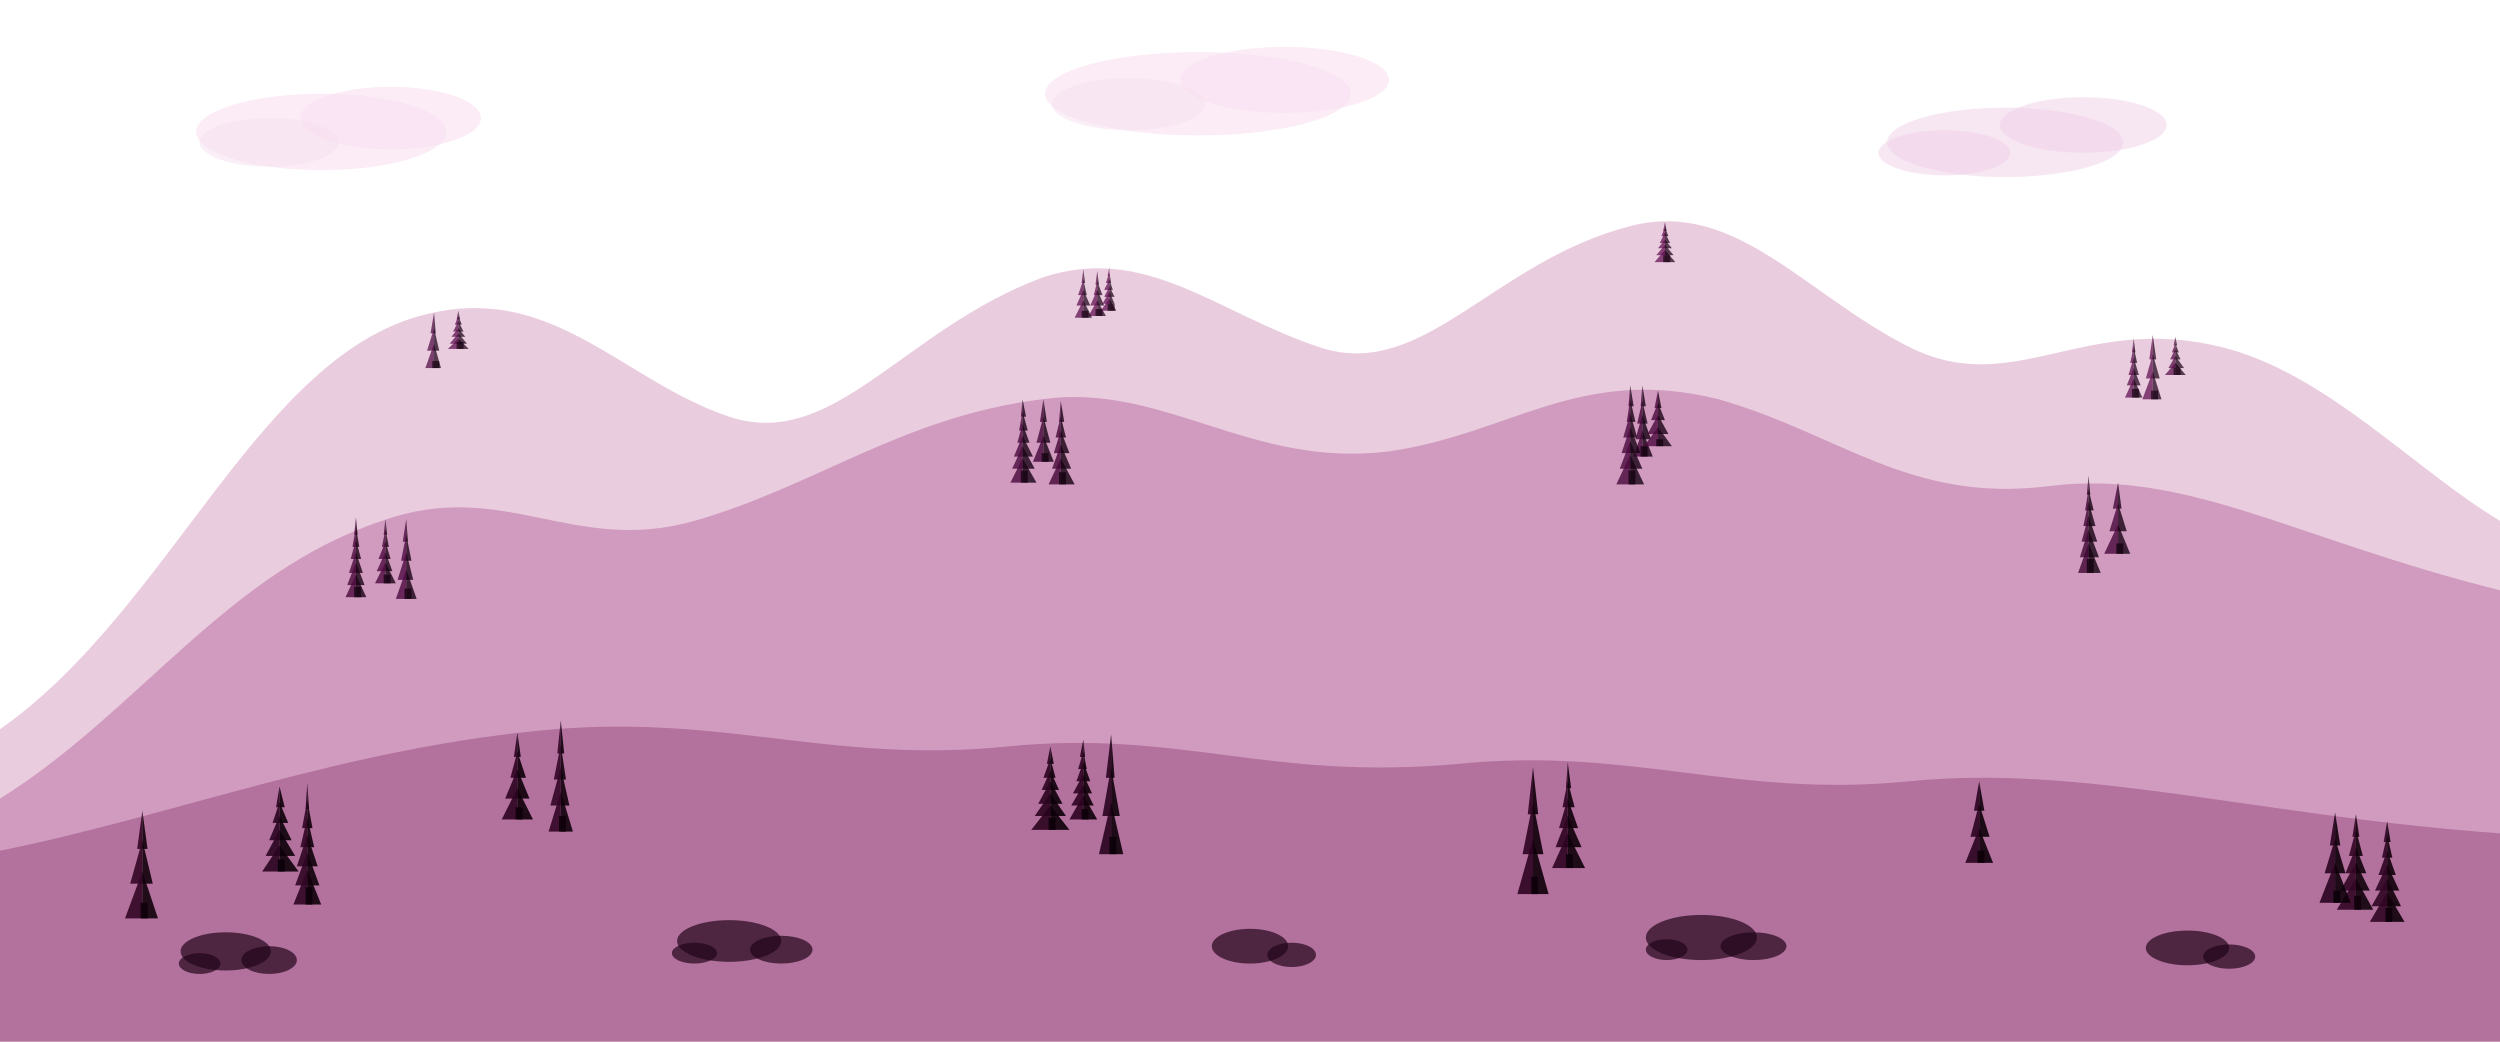
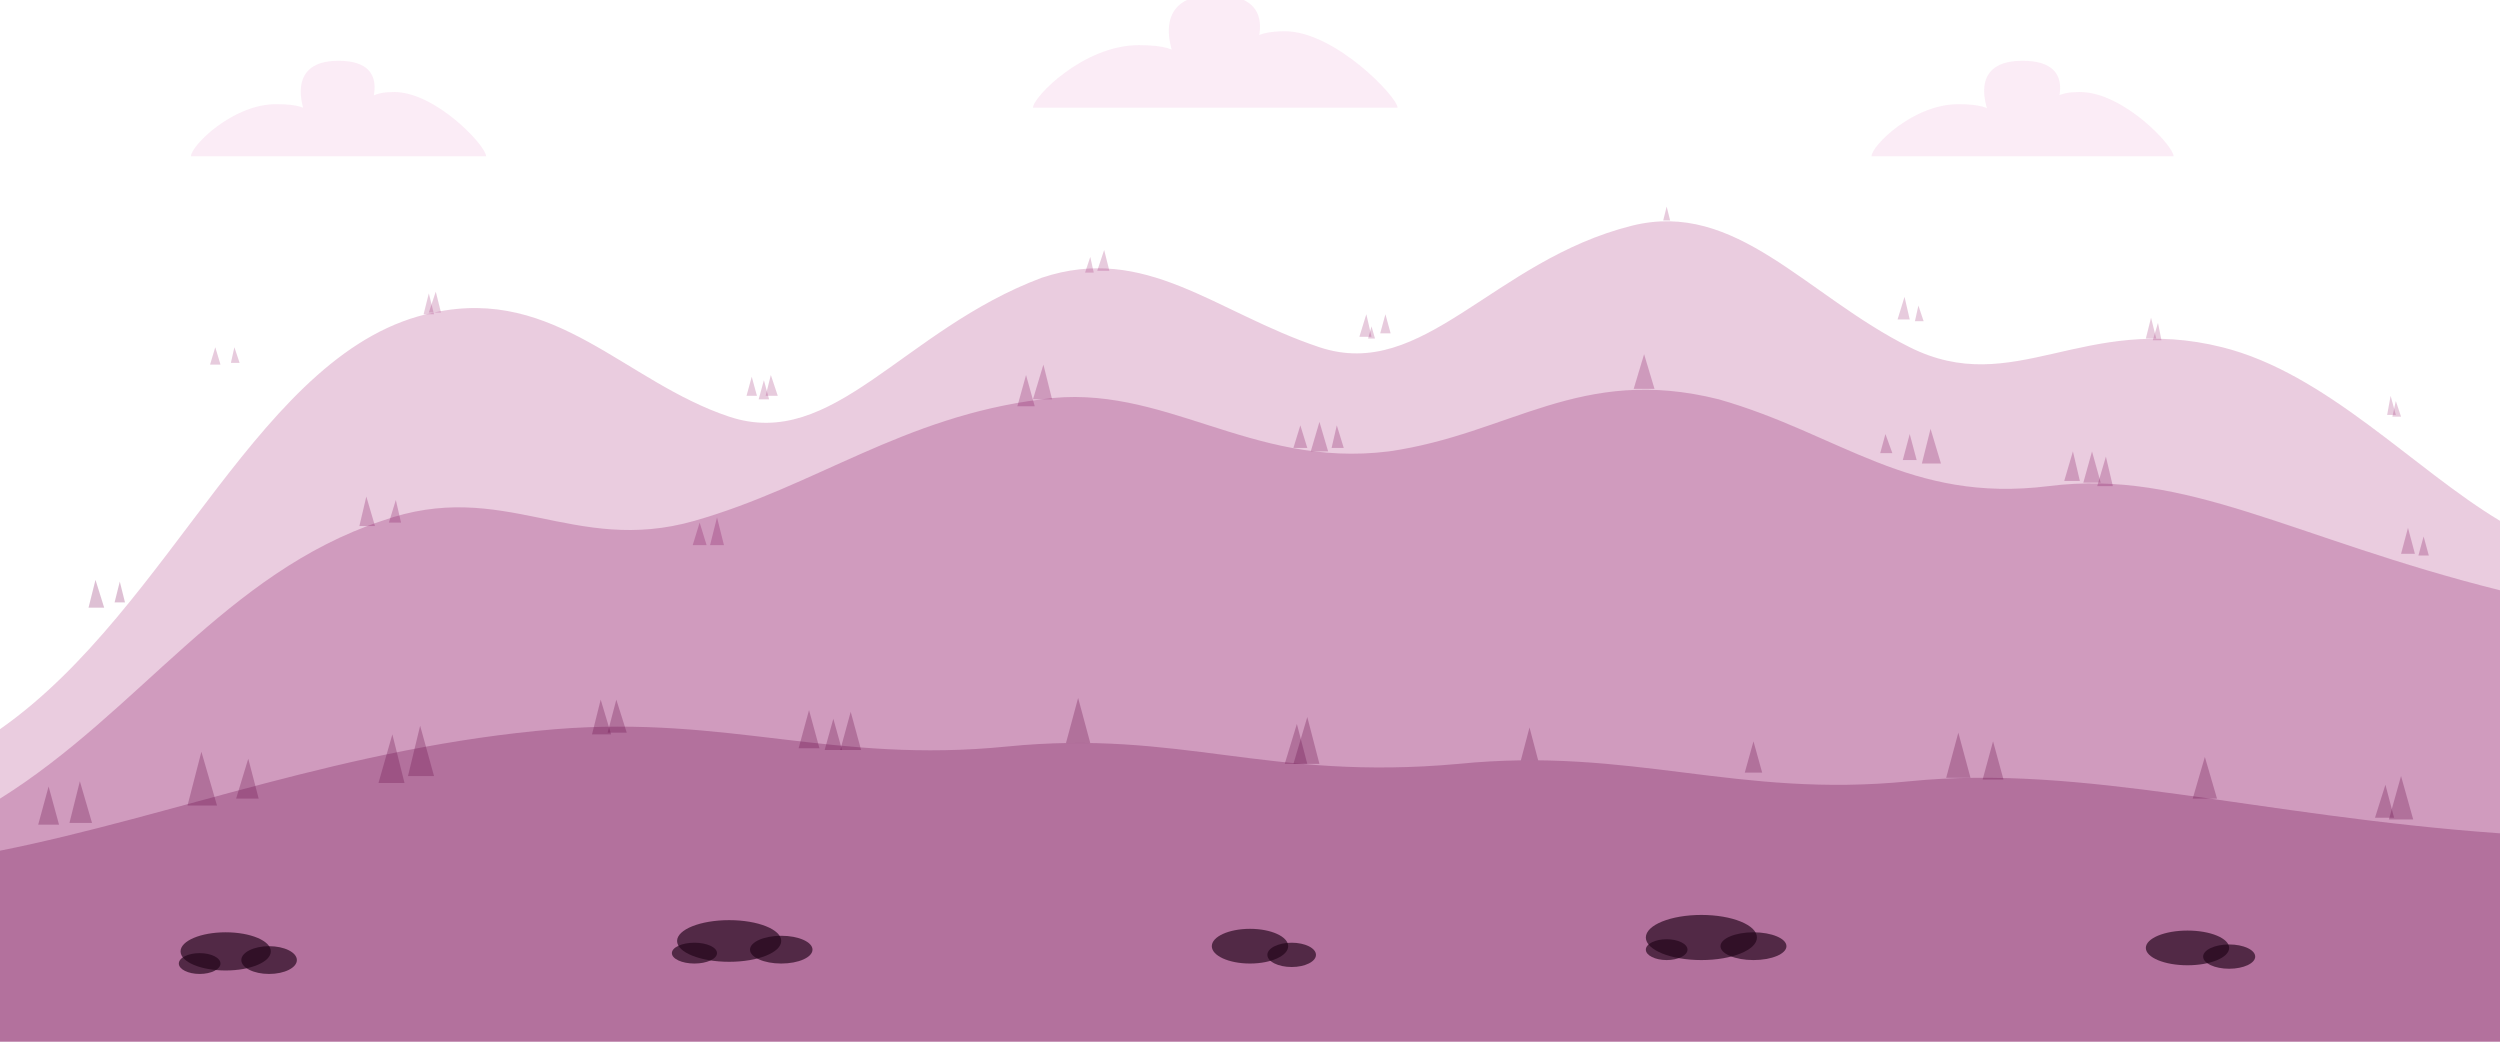
<svg xmlns="http://www.w3.org/2000/svg" viewBox="0 0 1440 600" preserveAspectRatio="xMidYMax slice">
-   <ellipse cx="185" cy="76" rx="72" ry="22" fill="#f8e0f0" fill-opacity="0.62" />
-   <ellipse cx="225" cy="68" rx="52" ry="18" fill="#f8e0f0" fill-opacity="0.62" />
-   <ellipse cx="155" cy="82" rx="40" ry="14" fill="#f8e0f0" fill-opacity="0.50" />
-   <ellipse cx="690" cy="54" rx="88" ry="24" fill="#f8e0f0" fill-opacity="0.62" />
-   <ellipse cx="740" cy="46" rx="60" ry="19" fill="#f8e0f0" fill-opacity="0.62" />
-   <ellipse cx="650" cy="60" rx="44" ry="15" fill="#f8e0f0" fill-opacity="0.50" />
-   <ellipse cx="1155" cy="82" rx="68" ry="20" fill="#f0d0e8" fill-opacity="0.50" />
-   <ellipse cx="1200" cy="72" rx="48" ry="16" fill="#f0d0e8" fill-opacity="0.50" />
-   <ellipse cx="1120" cy="88" rx="38" ry="13" fill="#f0d0e8" fill-opacity="0.50" />
+   <path d="M110,90 C110,84 134,60 159,60 C185,60 177,69 177,69 C177,69 161,35 195,35 C229,35 211,67 211,67 C211,67 204,53 227,53 C251,53 280,84 280,90 Z" fill="#f8e0f0" fill-opacity="0.60" />
+   <path d="M595,62 C595,56 624,26 656,26 C687,26 678,37 678,37 C678,37 658,-3 700,-3 C742,-3 720,35 720,35 C720,35 710,18 740,18 C769,18 805,56 805,62 Z" fill="#f8e0f0" fill-opacity="0.60" />
+   <path d="M1078,90 C1078,84 1102,60 1128,60 C1154,60 1147,69 1147,69 C1147,69 1130,35 1165,35 C1200,35 1182,67 1182,67 C1182,67 1174,53 1198,53 C1223,53 1252,84 1252,90 Z" fill="#f8e0f0" fill-opacity="0.60" />
  <path fill="#a01870" fill-opacity="0.22" d="M0,420 C100,350 150,200 250,180 C320,165 360,220 420,240 C480,260 520,190 600,160 C660,140 700,180 760,200 C820,220 860,150 940,130 C1000,115 1040,170 1100,200 C1160,230 1200,180 1280,200 C1340,215 1390,270 1440,300 L1440,600 L0,600 Z" />
-   <g fill="#35072c" fill-opacity="0.72">
-     <polygon points="250,180 250,192 248,192" fill="#4f0a42" fill-opacity="0.72" />
-     <polygon points="250,180 250,192 251,192" fill="#1a0316" fill-opacity="0.72" />
-     <polygon points="250,189 250,202 246,202" fill="#4f0a42" fill-opacity="0.72" />
-     <polygon points="250,189 250,202 253,202" fill="#1a0316" fill-opacity="0.72" />
-     <polygon points="250,198 250,212 245,212" fill="#4f0a42" fill-opacity="0.72" />
-     <polygon points="250,198 250,212 254,212" fill="#1a0316" fill-opacity="0.72" />
-     <rect x="249" y="208" width="4" height="4" fill="#170313" fill-opacity="0.72" />
-   </g>
-   <g fill="#3d0833" fill-opacity="0.72">
-     <polygon points="264,179 264,184 263,184" fill="#5b0c4c" fill-opacity="0.72" />
-     <polygon points="264,179 264,184 265,184" fill="#1e0419" fill-opacity="0.72" />
-     <polygon points="264,182 264,187 262,187" fill="#5b0c4c" fill-opacity="0.72" />
-     <polygon points="264,182 264,187 266,187" fill="#1e0419" fill-opacity="0.72" />
-     <polygon points="264,185 264,191 261,191" fill="#5b0c4c" fill-opacity="0.72" />
-     <polygon points="264,185 264,191 267,191" fill="#1e0419" fill-opacity="0.72" />
-     <polygon points="264,189 264,194 260,194" fill="#5b0c4c" fill-opacity="0.72" />
-     <polygon points="264,189 264,194 268,194" fill="#1e0419" fill-opacity="0.72" />
-     <polygon points="264,192 264,198 259,198" fill="#5b0c4c" fill-opacity="0.72" />
-     <polygon points="264,192 264,198 269,198" fill="#1e0419" fill-opacity="0.72" />
-     <polygon points="264,195 264,201 258,201" fill="#5b0c4c" fill-opacity="0.72" />
-     <polygon points="264,195 264,201 270,201" fill="#1e0419" fill-opacity="0.72" />
-     <rect x="263" y="197" width="4" height="4" fill="#1b0316" fill-opacity="0.72" />
-   </g>
-   <g fill="#400835" fill-opacity="0.72">
-     <polygon points="632,156 632,164 631,164" fill="#600c4f" fill-opacity="0.72" />
-     <polygon points="632,156 632,164 633,164" fill="#20041a" fill-opacity="0.72" />
-     <polygon points="632,162 632,170 630,170" fill="#600c4f" fill-opacity="0.72" />
-     <polygon points="632,162 632,170 635,170" fill="#20041a" fill-opacity="0.72" />
-     <polygon points="632,167 632,176 628,176" fill="#600c4f" fill-opacity="0.72" />
-     <polygon points="632,167 632,176 636,176" fill="#20041a" fill-opacity="0.72" />
-     <polygon points="632,173 632,182 627,182" fill="#600c4f" fill-opacity="0.72" />
-     <polygon points="632,173 632,182 637,182" fill="#20041a" fill-opacity="0.72" />
-     <rect x="631" y="178" width="4" height="4" fill="#1c0317" fill-opacity="0.72" />
-   </g>
-   <g fill="#3c0832" fill-opacity="0.72">
-     <polygon points="624,155 624,163 623,163" fill="#5a0c4b" fill-opacity="0.72" />
-     <polygon points="624,155 624,163 625,163" fill="#1e0419" fill-opacity="0.72" />
-     <polygon points="624,161 624,170 621,170" fill="#5a0c4b" fill-opacity="0.72" />
-     <polygon points="624,161 624,170 626,170" fill="#1e0419" fill-opacity="0.72" />
-     <polygon points="624,167 624,176 620,176" fill="#5a0c4b" fill-opacity="0.72" />
-     <polygon points="624,167 624,176 628,176" fill="#1e0419" fill-opacity="0.72" />
-     <polygon points="624,173 624,183 619,183" fill="#5a0c4b" fill-opacity="0.72" />
-     <polygon points="624,173 624,183 629,183" fill="#1e0419" fill-opacity="0.72" />
-     <rect x="623" y="179" width="4" height="4" fill="#1b0316" fill-opacity="0.72" />
-   </g>
-   <g fill="#400835" fill-opacity="0.72">
-     <polygon points="639,154 639,159 638,159" fill="#600c4f" fill-opacity="0.72" />
-     <polygon points="639,154 639,159 639,159" fill="#20041a" fill-opacity="0.72" />
-     <polygon points="639,157 639,163 637,163" fill="#600c4f" fill-opacity="0.72" />
-     <polygon points="639,157 639,163 640,163" fill="#20041a" fill-opacity="0.72" />
-     <polygon points="639,161 639,167 636,167" fill="#600c4f" fill-opacity="0.72" />
-     <polygon points="639,161 639,167 641,167" fill="#20041a" fill-opacity="0.72" />
-     <polygon points="639,165 639,171 636,171" fill="#600c4f" fill-opacity="0.72" />
-     <polygon points="639,165 639,171 642,171" fill="#20041a" fill-opacity="0.72" />
-     <polygon points="639,168 639,175 635,175" fill="#600c4f" fill-opacity="0.72" />
-     <polygon points="639,168 639,175 642,175" fill="#20041a" fill-opacity="0.72" />
-     <polygon points="639,172 639,179 634,179" fill="#600c4f" fill-opacity="0.72" />
-     <polygon points="639,172 639,179 643,179" fill="#20041a" fill-opacity="0.72" />
-     <rect x="638" y="175" width="4" height="4" fill="#1c0317" fill-opacity="0.72" />
-   </g>
-   <g fill="#400834" fill-opacity="0.72">
-     <polygon points="959,128 959,133 958,133" fill="#600c4e" fill-opacity="0.72" />
-     <polygon points="959,128 959,133 960,133" fill="#20041a" fill-opacity="0.72" />
-     <polygon points="959,131 959,136 957,136" fill="#600c4e" fill-opacity="0.72" />
-     <polygon points="959,131 959,136 961,136" fill="#20041a" fill-opacity="0.72" />
-     <polygon points="959,134 959,140 956,140" fill="#600c4e" fill-opacity="0.72" />
-     <polygon points="959,134 959,140 962,140" fill="#20041a" fill-opacity="0.72" />
-     <polygon points="959,138 959,143 955,143" fill="#600c4e" fill-opacity="0.72" />
-     <polygon points="959,138 959,143 963,143" fill="#20041a" fill-opacity="0.72" />
-     <polygon points="959,141 959,147 954,147" fill="#600c4e" fill-opacity="0.72" />
-     <polygon points="959,141 959,147 964,147" fill="#20041a" fill-opacity="0.72" />
-     <polygon points="959,144 959,151 953,151" fill="#600c4e" fill-opacity="0.72" />
-     <polygon points="959,144 959,151 965,151" fill="#20041a" fill-opacity="0.72" />
-     <rect x="958" y="147" width="4" height="4" fill="#1c0317" fill-opacity="0.72" />
-   </g>
-   <g fill="#3f0834" fill-opacity="0.72">
-     <polygon points="1240,193 1240,207 1238,207" fill="#5e0c4e" fill-opacity="0.72" />
-     <polygon points="1240,193 1240,207 1242,207" fill="#1f041a" fill-opacity="0.72" />
-     <polygon points="1240,204 1240,218 1236,218" fill="#5e0c4e" fill-opacity="0.72" />
-     <polygon points="1240,204 1240,218 1244,218" fill="#1f041a" fill-opacity="0.72" />
-     <polygon points="1240,214 1240,230 1234,230" fill="#5e0c4e" fill-opacity="0.72" />
-     <polygon points="1240,214 1240,230 1245,230" fill="#1f041a" fill-opacity="0.72" />
-     <rect x="1239" y="225" width="4" height="5" fill="#1c0317" fill-opacity="0.72" />
-   </g>
-   <g fill="#3d0833" fill-opacity="0.72">
-     <polygon points="1229,195 1229,203 1228,203" fill="#5b0c4c" fill-opacity="0.72" />
-     <polygon points="1229,195 1229,203 1230,203" fill="#1e0419" fill-opacity="0.72" />
-     <polygon points="1229,200 1229,209 1227,209" fill="#5b0c4c" fill-opacity="0.72" />
-     <polygon points="1229,200 1229,209 1231,209" fill="#1e0419" fill-opacity="0.72" />
-     <polygon points="1229,206 1229,216 1226,216" fill="#5b0c4c" fill-opacity="0.72" />
-     <polygon points="1229,206 1229,216 1232,216" fill="#1e0419" fill-opacity="0.72" />
-     <polygon points="1229,212 1229,222 1225,222" fill="#5b0c4c" fill-opacity="0.72" />
-     <polygon points="1229,212 1229,222 1233,222" fill="#1e0419" fill-opacity="0.72" />
-     <polygon points="1229,218 1229,229 1224,229" fill="#5b0c4c" fill-opacity="0.72" />
-     <polygon points="1229,218 1229,229 1234,229" fill="#1e0419" fill-opacity="0.72" />
-     <rect x="1228" y="224" width="4" height="5" fill="#1b0316" fill-opacity="0.72" />
-   </g>
-   <g fill="#38072e" fill-opacity="0.72">
-     <polygon points="1253,194 1253,199 1252,199" fill="#540a45" fill-opacity="0.72" />
-     <polygon points="1253,194 1253,199 1254,199" fill="#1c0317" fill-opacity="0.72" />
-     <polygon points="1253,198 1253,203 1251,203" fill="#540a45" fill-opacity="0.72" />
-     <polygon points="1253,198 1253,203 1255,203" fill="#1c0317" fill-opacity="0.72" />
-     <polygon points="1253,201 1253,207 1250,207" fill="#540a45" fill-opacity="0.72" />
-     <polygon points="1253,201 1253,207 1256,207" fill="#1c0317" fill-opacity="0.72" />
-     <polygon points="1253,205 1253,212 1249,212" fill="#540a45" fill-opacity="0.72" />
-     <polygon points="1253,205 1253,212 1258,212" fill="#1c0317" fill-opacity="0.72" />
-     <polygon points="1253,209 1253,216 1247,216" fill="#540a45" fill-opacity="0.72" />
-     <polygon points="1253,209 1253,216 1259,216" fill="#1c0317" fill-opacity="0.72" />
-     <rect x="1252" y="212" width="4" height="4" fill="#190314" fill-opacity="0.72" />
-   </g>
+   <polygon points="124,200 121,210 127,210" fill="#921666" fill-opacity="0.22" />
+   <polygon points="135,200 133,209 138,209" fill="#921666" fill-opacity="0.22" />
+   <polygon points="247,169 244,181 250,181" fill="#921666" fill-opacity="0.22" />
+   <polygon points="251,168 247,180 254,180" fill="#921666" fill-opacity="0.22" />
+   <polygon points="433,217 430,228 436,228" fill="#921666" fill-opacity="0.22" />
+   <polygon points="440,219 437,230 443,230" fill="#921666" fill-opacity="0.22" />
+   <polygon points="444,216 441,228 448,228" fill="#921666" fill-opacity="0.22" />
+   <polygon points="628,148 625,157 630,157" fill="#921666" fill-opacity="0.22" />
+   <polygon points="636,144 632,156 639,156" fill="#921666" fill-opacity="0.22" />
+   <polygon points="787,181 783,194 790,194" fill="#921666" fill-opacity="0.22" />
+   <polygon points="790,188 788,195 792,195" fill="#921666" fill-opacity="0.22" />
+   <polygon points="798,181 795,192 801,192" fill="#921666" fill-opacity="0.22" />
+   <polygon points="960,119 958,127 962,127" fill="#921666" fill-opacity="0.22" />
+   <polygon points="1097,171 1093,184 1100,184" fill="#921666" fill-opacity="0.22" />
+   <polygon points="1105,176 1103,185 1108,185" fill="#921666" fill-opacity="0.22" />
+   <polygon points="1239,183 1236,195 1242,195" fill="#921666" fill-opacity="0.22" />
+   <polygon points="1243,186 1240,196 1245,196" fill="#921666" fill-opacity="0.22" />
+   <polygon points="1377,228 1375,239 1380,239" fill="#921666" fill-opacity="0.22" />
+   <polygon points="1380,231 1378,240 1383,240" fill="#921666" fill-opacity="0.22" />
  <path fill="#881060" fill-opacity="0.26" d="M0,460 C80,410 130,330 220,300 C290,275 330,320 400,300 C470,280 520,240 600,230 C670,220 720,270 800,260 C870,250 910,210 990,230 C1060,250 1100,290 1180,280 C1260,270 1320,310 1440,340 L1440,600 L0,600 Z" />
-   <g fill="#34062b" fill-opacity="0.80">
-     <polygon points="222,299 222,308 221,308" fill="#4e0940" fill-opacity="0.80" />
-     <polygon points="222,299 222,308 223,308" fill="#1a0315" fill-opacity="0.80" />
-     <polygon points="222,305 222,315 220,315" fill="#4e0940" fill-opacity="0.80" />
-     <polygon points="222,305 222,315 224,315" fill="#1a0315" fill-opacity="0.80" />
-     <polygon points="222,312 222,322 218,322" fill="#4e0940" fill-opacity="0.80" />
-     <polygon points="222,312 222,322 225,322" fill="#1a0315" fill-opacity="0.80" />
-     <polygon points="222,318 222,329 217,329" fill="#4e0940" fill-opacity="0.80" />
-     <polygon points="222,318 222,329 226,329" fill="#1a0315" fill-opacity="0.80" />
-     <polygon points="222,324 222,336 216,336" fill="#4e0940" fill-opacity="0.80" />
-     <polygon points="222,324 222,336 228,336" fill="#1a0315" fill-opacity="0.80" />
-     <rect x="221" y="331" width="4" height="5" fill="#170213" fill-opacity="0.80" />
-   </g>
-   <g fill="#320629" fill-opacity="0.80">
-     <polygon points="205,298 205,308 204,308" fill="#4b093d" fill-opacity="0.80" />
-     <polygon points="205,298 205,308 206,308" fill="#190314" fill-opacity="0.80" />
-     <polygon points="205,304 205,315 203,315" fill="#4b093d" fill-opacity="0.80" />
-     <polygon points="205,304 205,315 207,315" fill="#190314" fill-opacity="0.80" />
-     <polygon points="205,311 205,322 202,322" fill="#4b093d" fill-opacity="0.80" />
-     <polygon points="205,311 205,322 208,322" fill="#190314" fill-opacity="0.80" />
-     <polygon points="205,318 205,330 201,330" fill="#4b093d" fill-opacity="0.80" />
-     <polygon points="205,318 205,330 209,330" fill="#190314" fill-opacity="0.80" />
-     <polygon points="205,324 205,337 200,337" fill="#4b093d" fill-opacity="0.80" />
-     <polygon points="205,324 205,337 210,337" fill="#190314" fill-opacity="0.80" />
-     <polygon points="205,331 205,344 199,344" fill="#4b093d" fill-opacity="0.80" />
-     <polygon points="205,331 205,344 211,344" fill="#190314" fill-opacity="0.80" />
-     <rect x="204" y="338" width="4" height="6" fill="#160212" fill-opacity="0.80" />
-   </g>
-   <g fill="#34062c" fill-opacity="0.80">
-     <polygon points="234,299 234,312 232,312" fill="#4e0942" fill-opacity="0.80" />
-     <polygon points="234,299 234,312 235,312" fill="#1a0316" fill-opacity="0.80" />
-     <polygon points="234,308 234,323 231,323" fill="#4e0942" fill-opacity="0.80" />
-     <polygon points="234,308 234,323 237,323" fill="#1a0316" fill-opacity="0.80" />
-     <polygon points="234,318 234,334 229,334" fill="#4e0942" fill-opacity="0.80" />
-     <polygon points="234,318 234,334 238,334" fill="#1a0316" fill-opacity="0.80" />
-     <polygon points="234,328 234,345 228,345" fill="#4e0942" fill-opacity="0.80" />
-     <polygon points="234,328 234,345 240,345" fill="#1a0316" fill-opacity="0.80" />
-     <rect x="233" y="339" width="4" height="6" fill="#170213" fill-opacity="0.80" />
-   </g>
-   <g fill="#2d0526" fill-opacity="0.80">
-     <polygon points="601,230 601,243 599,243" fill="#430739" fill-opacity="0.80" />
-     <polygon points="601,230 601,243 603,243" fill="#160213" fill-opacity="0.80" />
-     <polygon points="601,240 601,255 597,255" fill="#430739" fill-opacity="0.80" />
-     <polygon points="601,240 601,255 605,255" fill="#160213" fill-opacity="0.80" />
-     <polygon points="601,251 601,266 595,266" fill="#430739" fill-opacity="0.80" />
-     <polygon points="601,251 601,266 607,266" fill="#160213" fill-opacity="0.80" />
-     <rect x="600" y="261" width="4" height="5" fill="#140211" fill-opacity="0.80" />
-   </g>
-   <g fill="#310629" fill-opacity="0.80">
-     <polygon points="589,230 589,240 588,240" fill="#49093d" fill-opacity="0.80" />
-     <polygon points="589,230 589,240 591,240" fill="#180314" fill-opacity="0.80" />
-     <polygon points="589,237 589,248 587,248" fill="#49093d" fill-opacity="0.80" />
-     <polygon points="589,237 589,248 592,248" fill="#180314" fill-opacity="0.80" />
-     <polygon points="589,244 589,255 586,255" fill="#49093d" fill-opacity="0.80" />
-     <polygon points="589,244 589,255 593,255" fill="#180314" fill-opacity="0.80" />
-     <polygon points="589,251 589,263 584,263" fill="#49093d" fill-opacity="0.80" />
-     <polygon points="589,251 589,263 595,263" fill="#180314" fill-opacity="0.80" />
-     <polygon points="589,257 589,270 583,270" fill="#49093d" fill-opacity="0.80" />
-     <polygon points="589,257 589,270 596,270" fill="#180314" fill-opacity="0.80" />
-     <polygon points="589,264 589,278 582,278" fill="#49093d" fill-opacity="0.80" />
-     <polygon points="589,264 589,278 597,278" fill="#180314" fill-opacity="0.80" />
-     <rect x="588" y="271" width="4" height="7" fill="#160212" fill-opacity="0.80" />
-   </g>
-   <g fill="#2c0525" fill-opacity="0.80">
-     <polygon points="611,231 611,243 610,243" fill="#420737" fill-opacity="0.80" />
-     <polygon points="611,231 611,243 613,243" fill="#160212" fill-opacity="0.80" />
-     <polygon points="611,240 611,252 608,252" fill="#420737" fill-opacity="0.80" />
-     <polygon points="611,240 611,252 614,252" fill="#160212" fill-opacity="0.80" />
-     <polygon points="611,248 611,261 607,261" fill="#420737" fill-opacity="0.80" />
-     <polygon points="611,248 611,261 616,261" fill="#160212" fill-opacity="0.80" />
-     <polygon points="611,256 611,270 606,270" fill="#420737" fill-opacity="0.80" />
-     <polygon points="611,256 611,270 617,270" fill="#160212" fill-opacity="0.80" />
-     <polygon points="611,264 611,279 604,279" fill="#420737" fill-opacity="0.80" />
-     <polygon points="611,264 611,279 619,279" fill="#160212" fill-opacity="0.80" />
-     <rect x="610" y="272" width="4" height="7" fill="#130210" fill-opacity="0.80" />
-   </g>
-   <g fill="#2d0526" fill-opacity="0.80">
-     <polygon points="946,222 946,234 945,234" fill="#430739" fill-opacity="0.80" />
-     <polygon points="946,222 946,234 948,234" fill="#160213" fill-opacity="0.80" />
-     <polygon points="946,231 946,244 943,244" fill="#430739" fill-opacity="0.80" />
-     <polygon points="946,231 946,244 949,244" fill="#160213" fill-opacity="0.80" />
-     <polygon points="946,239 946,253 942,253" fill="#430739" fill-opacity="0.80" />
-     <polygon points="946,239 946,253 951,253" fill="#160213" fill-opacity="0.80" />
-     <polygon points="946,248 946,263 941,263" fill="#430739" fill-opacity="0.80" />
-     <polygon points="946,248 946,263 952,263" fill="#160213" fill-opacity="0.80" />
-     <rect x="945" y="257" width="4" height="6" fill="#140211" fill-opacity="0.80" />
-   </g>
-   <g fill="#310629" fill-opacity="0.80">
-     <polygon points="939,222 939,234 938,234" fill="#49093d" fill-opacity="0.80" />
-     <polygon points="939,222 939,234 941,234" fill="#180314" fill-opacity="0.80" />
-     <polygon points="939,230 939,243 937,243" fill="#49093d" fill-opacity="0.80" />
-     <polygon points="939,230 939,243 942,243" fill="#180314" fill-opacity="0.80" />
-     <polygon points="939,238 939,252 935,252" fill="#49093d" fill-opacity="0.80" />
-     <polygon points="939,238 939,252 943,252" fill="#180314" fill-opacity="0.80" />
-     <polygon points="939,246 939,261 934,261" fill="#49093d" fill-opacity="0.80" />
-     <polygon points="939,246 939,261 945,261" fill="#180314" fill-opacity="0.80" />
-     <polygon points="939,254 939,270 933,270" fill="#49093d" fill-opacity="0.80" />
-     <polygon points="939,254 939,270 946,270" fill="#180314" fill-opacity="0.80" />
-     <polygon points="939,262 939,279 931,279" fill="#49093d" fill-opacity="0.80" />
-     <polygon points="939,262 939,279 947,279" fill="#180314" fill-opacity="0.80" />
-     <rect x="938" y="271" width="4" height="8" fill="#160212" fill-opacity="0.80" />
-   </g>
-   <g fill="#32062a" fill-opacity="0.80">
-     <polygon points="955,225 955,235 953,235" fill="#4b093f" fill-opacity="0.80" />
-     <polygon points="955,225 955,235 957,235" fill="#190315" fill-opacity="0.80" />
-     <polygon points="955,232 955,242 951,242" fill="#4b093f" fill-opacity="0.80" />
-     <polygon points="955,232 955,242 959,242" fill="#190315" fill-opacity="0.80" />
-     <polygon points="955,239 955,250 949,250" fill="#4b093f" fill-opacity="0.80" />
-     <polygon points="955,239 955,250 961,250" fill="#190315" fill-opacity="0.80" />
-     <polygon points="955,246 955,257 947,257" fill="#4b093f" fill-opacity="0.80" />
-     <polygon points="955,246 955,257 963,257" fill="#190315" fill-opacity="0.80" />
-     <rect x="954" y="253" width="4" height="4" fill="#160212" fill-opacity="0.80" />
-   </g>
-   <g fill="#2a0523" fill-opacity="0.80">
-     <polygon points="1203,274 1203,285 1202,285" fill="#3f0734" fill-opacity="0.80" />
-     <polygon points="1203,274 1203,285 1204,285" fill="#150211" fill-opacity="0.80" />
-     <polygon points="1203,282 1203,294 1201,294" fill="#3f0734" fill-opacity="0.80" />
-     <polygon points="1203,282 1203,294 1206,294" fill="#150211" fill-opacity="0.80" />
-     <polygon points="1203,289 1203,303 1200,303" fill="#3f0734" fill-opacity="0.80" />
-     <polygon points="1203,289 1203,303 1207,303" fill="#150211" fill-opacity="0.80" />
-     <polygon points="1203,297 1203,312 1199,312" fill="#3f0734" fill-opacity="0.80" />
-     <polygon points="1203,297 1203,312 1208,312" fill="#150211" fill-opacity="0.80" />
-     <polygon points="1203,305 1203,321 1198,321" fill="#3f0734" fill-opacity="0.80" />
-     <polygon points="1203,305 1203,321 1209,321" fill="#150211" fill-opacity="0.80" />
-     <polygon points="1203,313 1203,330 1197,330" fill="#3f0734" fill-opacity="0.80" />
-     <polygon points="1203,313 1203,330 1210,330" fill="#150211" fill-opacity="0.80" />
-     <rect x="1202" y="322" width="4" height="8" fill="#12020f" fill-opacity="0.80" />
-   </g>
-   <g fill="#310629" fill-opacity="0.80">
-     <polygon points="1220,278 1220,293 1217,293" fill="#49093d" fill-opacity="0.80" />
-     <polygon points="1220,278 1220,293 1222,293" fill="#180314" fill-opacity="0.80" />
-     <polygon points="1220,290 1220,306 1215,306" fill="#49093d" fill-opacity="0.80" />
-     <polygon points="1220,290 1220,306 1225,306" fill="#180314" fill-opacity="0.80" />
-     <polygon points="1220,302 1220,319 1212,319" fill="#49093d" fill-opacity="0.80" />
-     <polygon points="1220,302 1220,319 1227,319" fill="#180314" fill-opacity="0.80" />
-     <rect x="1219" y="313" width="4" height="6" fill="#160212" fill-opacity="0.80" />
-   </g>
+   <polygon points="55,334 51,350 60,350" fill="#800f5a" fill-opacity="0.26" />
+   <polygon points="69,335 66,347 72,347" fill="#800f5a" fill-opacity="0.26" />
+   <polygon points="211,286 207,303 216,303" fill="#800f5a" fill-opacity="0.26" />
+   <polygon points="228,288 224,301 231,301" fill="#800f5a" fill-opacity="0.26" />
+   <polygon points="403,301 399,314 407,314" fill="#800f5a" fill-opacity="0.26" />
+   <polygon points="413,298 409,314 417,314" fill="#800f5a" fill-opacity="0.26" />
+   <polygon points="591,216 586,234 596,234" fill="#800f5a" fill-opacity="0.26" />
+   <polygon points="601,210 595,230 606,230" fill="#800f5a" fill-opacity="0.26" />
+   <polygon points="749,245 745,258 753,258" fill="#800f5a" fill-opacity="0.26" />
+   <polygon points="760,243 755,260 765,260" fill="#800f5a" fill-opacity="0.26" />
+   <polygon points="770,245 767,258 774,258" fill="#800f5a" fill-opacity="0.26" />
+   <polygon points="947,204 941,224 953,224" fill="#800f5a" fill-opacity="0.26" />
+   <polygon points="1086,250 1083,261 1090,261" fill="#800f5a" fill-opacity="0.26" />
+   <polygon points="1100,250 1096,265 1104,265" fill="#800f5a" fill-opacity="0.26" />
+   <polygon points="1112,247 1107,267 1118,267" fill="#800f5a" fill-opacity="0.26" />
+   <polygon points="1194,260 1189,277 1198,277" fill="#800f5a" fill-opacity="0.26" />
+   <polygon points="1205,260 1200,278 1210,278" fill="#800f5a" fill-opacity="0.26" />
+   <polygon points="1213,263 1208,280 1217,280" fill="#800f5a" fill-opacity="0.26" />
+   <polygon points="1387,304 1383,319 1391,319" fill="#800f5a" fill-opacity="0.26" />
+   <polygon points="1396,309 1393,320 1399,320" fill="#800f5a" fill-opacity="0.26" />
  <path fill="#701050" fill-opacity="0.30" d="M0,490 C100,470 200,430 320,420 C420,412 480,440 580,430 C680,420 730,450 840,440 C940,430 1000,460 1100,450 C1200,440 1300,470 1440,480 L1440,600 L0,600 Z" />
-   <g fill="#220419" fill-opacity="0.90">
-     <polygon points="82,467 82,489 79,489" fill="#330625" fill-opacity="0.90" />
-     <polygon points="82,467 82,489 85,489" fill="#11020c" fill-opacity="0.90" />
-     <polygon points="82,484 82,509 75,509" fill="#330625" fill-opacity="0.90" />
-     <polygon points="82,484 82,509 88,509" fill="#11020c" fill-opacity="0.90" />
-     <polygon points="82,502 82,529 72,529" fill="#330625" fill-opacity="0.90" />
-     <polygon points="82,502 82,529 91,529" fill="#11020c" fill-opacity="0.90" />
-     <rect x="81" y="520" width="4" height="9" fill="#0f010b" fill-opacity="0.90" />
-   </g>
-   <g fill="#200418" fill-opacity="0.90">
-     <polygon points="177,451 177,466 176,466" fill="#300624" fill-opacity="0.90" />
-     <polygon points="177,451 177,466 178,466" fill="#10020c" fill-opacity="0.90" />
-     <polygon points="177,461 177,477 174,477" fill="#300624" fill-opacity="0.90" />
-     <polygon points="177,461 177,477 180,477" fill="#10020c" fill-opacity="0.90" />
-     <polygon points="177,471 177,488 173,488" fill="#300624" fill-opacity="0.90" />
-     <polygon points="177,471 177,488 181,488" fill="#10020c" fill-opacity="0.90" />
-     <polygon points="177,481 177,499 171,499" fill="#300624" fill-opacity="0.90" />
-     <polygon points="177,481 177,499 183,499" fill="#10020c" fill-opacity="0.90" />
-     <polygon points="177,491 177,510 170,510" fill="#300624" fill-opacity="0.90" />
-     <polygon points="177,491 177,510 184,510" fill="#10020c" fill-opacity="0.90" />
-     <polygon points="177,501 177,521 169,521" fill="#300624" fill-opacity="0.90" />
-     <polygon points="177,501 177,521 185,521" fill="#10020c" fill-opacity="0.90" />
-     <rect x="176" y="511" width="4" height="10" fill="#0e010a" fill-opacity="0.90" />
-   </g>
-   <g fill="#1c0315" fill-opacity="0.90">
-     <polygon points="161,453 161,465 159,465" fill="#2a041f" fill-opacity="0.90" />
-     <polygon points="161,453 161,465 164,465" fill="#0e010a" fill-opacity="0.90" />
-     <polygon points="161,462 161,474 157,474" fill="#2a041f" fill-opacity="0.90" />
-     <polygon points="161,462 161,474 166,474" fill="#0e010a" fill-opacity="0.90" />
-     <polygon points="161,470 161,484 155,484" fill="#2a041f" fill-opacity="0.90" />
-     <polygon points="161,470 161,484 168,484" fill="#0e010a" fill-opacity="0.90" />
-     <polygon points="161,478 161,493 153,493" fill="#2a041f" fill-opacity="0.90" />
-     <polygon points="161,478 161,493 170,493" fill="#0e010a" fill-opacity="0.90" />
-     <polygon points="161,487 161,502 151,502" fill="#2a041f" fill-opacity="0.90" />
-     <polygon points="161,487 161,502 172,502" fill="#0e010a" fill-opacity="0.90" />
-     <rect x="160" y="495" width="4" height="7" fill="#0c0109" fill-opacity="0.90" />
-   </g>
-   <g fill="#23041a" fill-opacity="0.90">
-     <polygon points="323,415 323,434 321,434" fill="#340627" fill-opacity="0.90" />
-     <polygon points="323,415 323,434 325,434" fill="#11020d" fill-opacity="0.90" />
-     <polygon points="323,429 323,449 319,449" fill="#340627" fill-opacity="0.90" />
-     <polygon points="323,429 323,449 326,449" fill="#11020d" fill-opacity="0.90" />
-     <polygon points="323,442 323,464 317,464" fill="#340627" fill-opacity="0.90" />
-     <polygon points="323,442 323,464 328,464" fill="#11020d" fill-opacity="0.90" />
-     <polygon points="323,456 323,479 316,479" fill="#340627" fill-opacity="0.90" />
-     <polygon points="323,456 323,479 330,479" fill="#11020d" fill-opacity="0.90" />
-     <rect x="322" y="470" width="4" height="9" fill="#0f010b" fill-opacity="0.90" />
-   </g>
-   <g fill="#1f0317" fill-opacity="0.90">
-     <polygon points="298,422 298,436 296,436" fill="#2e0422" fill-opacity="0.90" />
-     <polygon points="298,422 298,436 300,436" fill="#0f010b" fill-opacity="0.90" />
-     <polygon points="298,433 298,448 294,448" fill="#2e0422" fill-opacity="0.90" />
-     <polygon points="298,433 298,448 303,448" fill="#0f010b" fill-opacity="0.90" />
-     <polygon points="298,443 298,460 291,460" fill="#2e0422" fill-opacity="0.90" />
-     <polygon points="298,443 298,460 305,460" fill="#0f010b" fill-opacity="0.90" />
-     <polygon points="298,454 298,472 289,472" fill="#2e0422" fill-opacity="0.90" />
-     <polygon points="298,454 298,472 307,472" fill="#0f010b" fill-opacity="0.90" />
-     <rect x="297" y="465" width="4" height="7" fill="#0d010a" fill-opacity="0.90" />
-   </g>
-   <g fill="#1f0317" fill-opacity="0.90">
-     <polygon points="624,426 624,436 622,436" fill="#2e0422" fill-opacity="0.90" />
-     <polygon points="624,426 624,436 625,436" fill="#0f010b" fill-opacity="0.90" />
-     <polygon points="624,433 624,443 621,443" fill="#2e0422" fill-opacity="0.90" />
-     <polygon points="624,433 624,443 626,443" fill="#0f010b" fill-opacity="0.90" />
-     <polygon points="624,439 624,450 620,450" fill="#2e0422" fill-opacity="0.90" />
-     <polygon points="624,439 624,450 628,450" fill="#0f010b" fill-opacity="0.90" />
-     <polygon points="624,446 624,457 618,457" fill="#2e0422" fill-opacity="0.90" />
-     <polygon points="624,446 624,457 629,457" fill="#0f010b" fill-opacity="0.90" />
-     <polygon points="624,452 624,464 617,464" fill="#2e0422" fill-opacity="0.90" />
-     <polygon points="624,452 624,464 630,464" fill="#0f010b" fill-opacity="0.90" />
-     <polygon points="624,458 624,472 616,472" fill="#2e0422" fill-opacity="0.90" />
-     <polygon points="624,458 624,472 632,472" fill="#0f010b" fill-opacity="0.90" />
-     <rect x="623" y="466" width="4" height="6" fill="#0d010a" fill-opacity="0.90" />
-   </g>
-   <g fill="#1d0315" fill-opacity="0.90">
-     <polygon points="605,430 605,440 603,440" fill="#2b041f" fill-opacity="0.90" />
-     <polygon points="605,430 605,440 607,440" fill="#0e010a" fill-opacity="0.90" />
-     <polygon points="605,437 605,448 601,448" fill="#2b041f" fill-opacity="0.90" />
-     <polygon points="605,437 605,448 608,448" fill="#0e010a" fill-opacity="0.90" />
-     <polygon points="605,444 605,455 600,455" fill="#2b041f" fill-opacity="0.90" />
-     <polygon points="605,444 605,455 610,455" fill="#0e010a" fill-opacity="0.90" />
-     <polygon points="605,450 605,463 598,463" fill="#2b041f" fill-opacity="0.90" />
-     <polygon points="605,450 605,463 612,463" fill="#0e010a" fill-opacity="0.90" />
-     <polygon points="605,457 605,470 596,470" fill="#2b041f" fill-opacity="0.90" />
-     <polygon points="605,457 605,470 614,470" fill="#0e010a" fill-opacity="0.90" />
-     <polygon points="605,464 605,478 594,478" fill="#2b041f" fill-opacity="0.90" />
-     <polygon points="605,464 605,478 616,478" fill="#0e010a" fill-opacity="0.90" />
-     <rect x="604" y="471" width="4" height="7" fill="#0d0109" fill-opacity="0.90" />
-   </g>
-   <g fill="#1c0315" fill-opacity="0.90">
-     <polygon points="640,423 640,448 637,448" fill="#2a041f" fill-opacity="0.90" />
-     <polygon points="640,423 640,448 642,448" fill="#0e010a" fill-opacity="0.90" />
-     <polygon points="640,442 640,470 635,470" fill="#2a041f" fill-opacity="0.90" />
-     <polygon points="640,442 640,470 645,470" fill="#0e010a" fill-opacity="0.90" />
-     <polygon points="640,462 640,492 633,492" fill="#2a041f" fill-opacity="0.90" />
-     <polygon points="640,462 640,492 647,492" fill="#0e010a" fill-opacity="0.90" />
-     <rect x="639" y="482" width="4" height="10" fill="#0c0109" fill-opacity="0.90" />
-   </g>
-   <g fill="#1f0317" fill-opacity="0.90">
-     <polygon points="883,442 883,469 880,469" fill="#2e0422" fill-opacity="0.90" />
-     <polygon points="883,442 883,469 886,469" fill="#0f010b" fill-opacity="0.90" />
-     <polygon points="883,462 883,492 877,492" fill="#2e0422" fill-opacity="0.90" />
-     <polygon points="883,462 883,492 889,492" fill="#0f010b" fill-opacity="0.90" />
-     <polygon points="883,483 883,515 874,515" fill="#2e0422" fill-opacity="0.90" />
-     <polygon points="883,483 883,515 892,515" fill="#0f010b" fill-opacity="0.90" />
-     <rect x="882" y="505" width="4" height="10" fill="#0d010a" fill-opacity="0.90" />
-   </g>
-   <g fill="#1f0317" fill-opacity="0.90">
-     <polygon points="903,439 903,454 902,454" fill="#2e0422" fill-opacity="0.90" />
-     <polygon points="903,439 903,454 905,454" fill="#0f010b" fill-opacity="0.90" />
-     <polygon points="903,450 903,465 900,465" fill="#2e0422" fill-opacity="0.90" />
-     <polygon points="903,450 903,465 907,465" fill="#0f010b" fill-opacity="0.90" />
-     <polygon points="903,460 903,477 898,477" fill="#2e0422" fill-opacity="0.90" />
-     <polygon points="903,460 903,477 909,477" fill="#0f010b" fill-opacity="0.90" />
-     <polygon points="903,470 903,488 896,488" fill="#2e0422" fill-opacity="0.90" />
-     <polygon points="903,470 903,488 911,488" fill="#0f010b" fill-opacity="0.90" />
-     <polygon points="903,480 903,500 894,500" fill="#2e0422" fill-opacity="0.90" />
-     <polygon points="903,480 903,500 913,500" fill="#0f010b" fill-opacity="0.90" />
-     <rect x="902" y="492" width="4" height="8" fill="#0d010a" fill-opacity="0.90" />
-   </g>
-   <g fill="#1d0316" fill-opacity="0.90">
-     <polygon points="1140,450 1140,467 1137,467" fill="#2b0421" fill-opacity="0.90" />
-     <polygon points="1140,450 1140,467 1143,467" fill="#0e010b" fill-opacity="0.90" />
-     <polygon points="1140,463 1140,482 1135,482" fill="#2b0421" fill-opacity="0.90" />
-     <polygon points="1140,463 1140,482 1146,482" fill="#0e010b" fill-opacity="0.90" />
-     <polygon points="1140,477 1140,497 1132,497" fill="#2b0421" fill-opacity="0.90" />
-     <polygon points="1140,477 1140,497 1148,497" fill="#0e010b" fill-opacity="0.90" />
-     <rect x="1139" y="490" width="4" height="7" fill="#0d0109" fill-opacity="0.90" />
-   </g>
-   <g fill="#220419" fill-opacity="0.90">
-     <polygon points="1357,469 1357,482 1355,482" fill="#330625" fill-opacity="0.90" />
-     <polygon points="1357,469 1357,482 1359,482" fill="#11020c" fill-opacity="0.90" />
-     <polygon points="1357,478 1357,493 1353,493" fill="#330625" fill-opacity="0.90" />
-     <polygon points="1357,478 1357,493 1361,493" fill="#11020c" fill-opacity="0.90" />
-     <polygon points="1357,488 1357,503 1351,503" fill="#330625" fill-opacity="0.90" />
-     <polygon points="1357,488 1357,503 1363,503" fill="#11020c" fill-opacity="0.90" />
-     <polygon points="1357,497 1357,513 1348,513" fill="#330625" fill-opacity="0.90" />
-     <polygon points="1357,497 1357,513 1365,513" fill="#11020c" fill-opacity="0.90" />
-     <polygon points="1357,506 1357,524 1346,524" fill="#330625" fill-opacity="0.90" />
-     <polygon points="1357,506 1357,524 1367,524" fill="#11020c" fill-opacity="0.90" />
-     <rect x="1356" y="516" width="4" height="8" fill="#0f010b" fill-opacity="0.90" />
-   </g>
-   <g fill="#1c0315" fill-opacity="0.90">
-     <polygon points="1345,468 1345,487 1342,487" fill="#2a041f" fill-opacity="0.90" />
-     <polygon points="1345,468 1345,487 1348,487" fill="#0e010a" fill-opacity="0.90" />
-     <polygon points="1345,483 1345,503 1339,503" fill="#2a041f" fill-opacity="0.90" />
-     <polygon points="1345,483 1345,503 1351,503" fill="#0e010a" fill-opacity="0.90" />
-     <polygon points="1345,497 1345,520 1336,520" fill="#2a041f" fill-opacity="0.90" />
-     <polygon points="1345,497 1345,520 1354,520" fill="#0e010a" fill-opacity="0.90" />
-     <rect x="1344" y="513" width="4" height="7" fill="#0c0109" fill-opacity="0.90" />
-   </g>
-   <g fill="#210418" fill-opacity="0.90">
-     <polygon points="1375,473 1375,485 1373,485" fill="#310624" fill-opacity="0.90" />
-     <polygon points="1375,473 1375,485 1377,485" fill="#10020c" fill-opacity="0.90" />
-     <polygon points="1375,481 1375,494 1372,494" fill="#310624" fill-opacity="0.90" />
-     <polygon points="1375,481 1375,494 1378,494" fill="#10020c" fill-opacity="0.90" />
-     <polygon points="1375,490 1375,504 1370,504" fill="#310624" fill-opacity="0.90" />
-     <polygon points="1375,490 1375,504 1380,504" fill="#10020c" fill-opacity="0.90" />
-     <polygon points="1375,498 1375,513 1368,513" fill="#310624" fill-opacity="0.90" />
-     <polygon points="1375,498 1375,513 1382,513" fill="#10020c" fill-opacity="0.90" />
-     <polygon points="1375,506 1375,522 1366,522" fill="#310624" fill-opacity="0.90" />
-     <polygon points="1375,506 1375,522 1383,522" fill="#10020c" fill-opacity="0.90" />
-     <polygon points="1375,514 1375,531 1365,531" fill="#310624" fill-opacity="0.90" />
-     <polygon points="1375,514 1375,531 1385,531" fill="#10020c" fill-opacity="0.90" />
-     <rect x="1374" y="523" width="4" height="8" fill="#0e010a" fill-opacity="0.90" />
-   </g>
-   <ellipse cx="130" cy="548" rx="26" ry="11" fill="#200418" fill-opacity="0.68" />
-   <ellipse cx="155" cy="553" rx="16" ry="8" fill="#200418" fill-opacity="0.68" />
-   <ellipse cx="115" cy="555" rx="12" ry="6" fill="#200418" fill-opacity="0.68" />
-   <ellipse cx="420" cy="542" rx="30" ry="12" fill="#200418" fill-opacity="0.68" />
-   <ellipse cx="450" cy="547" rx="18" ry="8" fill="#200418" fill-opacity="0.68" />
-   <ellipse cx="400" cy="549" rx="13" ry="6" fill="#200418" fill-opacity="0.68" />
-   <ellipse cx="720" cy="545" rx="22" ry="10" fill="#200418" fill-opacity="0.68" />
-   <ellipse cx="744" cy="550" rx="14" ry="7" fill="#200418" fill-opacity="0.68" />
-   <ellipse cx="980" cy="540" rx="32" ry="13" fill="#200418" fill-opacity="0.68" />
-   <ellipse cx="1010" cy="545" rx="19" ry="8" fill="#200418" fill-opacity="0.68" />
-   <ellipse cx="960" cy="547" rx="12" ry="6" fill="#200418" fill-opacity="0.68" />
-   <ellipse cx="1260" cy="546" rx="24" ry="10" fill="#200418" fill-opacity="0.68" />
-   <ellipse cx="1284" cy="551" rx="15" ry="7" fill="#200418" fill-opacity="0.68" />
+   <polygon points="28,453 22,475 34,475" fill="#680e4a" fill-opacity="0.30" />
+   <polygon points="46,450 40,474 53,474" fill="#680e4a" fill-opacity="0.30" />
+   <polygon points="116,433 108,464 125,464" fill="#680e4a" fill-opacity="0.30" />
+   <polygon points="143,437 136,460 149,460" fill="#680e4a" fill-opacity="0.30" />
+   <polygon points="226,423 218,451 233,451" fill="#680e4a" fill-opacity="0.30" />
+   <polygon points="242,418 235,447 250,447" fill="#680e4a" fill-opacity="0.30" />
+   <polygon points="346,403 341,423 352,423" fill="#680e4a" fill-opacity="0.30" />
+   <polygon points="355,403 350,422 361,422" fill="#680e4a" fill-opacity="0.30" />
+   <polygon points="466,409 460,431 472,431" fill="#680e4a" fill-opacity="0.30" />
+   <polygon points="480,414 475,432 485,432" fill="#680e4a" fill-opacity="0.30" />
+   <polygon points="490,410 484,432 496,432" fill="#680e4a" fill-opacity="0.30" />
+   <polygon points="621,402 614,428 628,428" fill="#680e4a" fill-opacity="0.30" />
+   <polygon points="747,417 740,440 753,440" fill="#680e4a" fill-opacity="0.30" />
+   <polygon points="753,413 745,440 760,440" fill="#680e4a" fill-opacity="0.30" />
+   <polygon points="881,419 876,438 886,438" fill="#680e4a" fill-opacity="0.30" />
+   <polygon points="1010,427 1005,445 1015,445" fill="#680e4a" fill-opacity="0.30" />
+   <polygon points="1128,422 1121,448 1135,448" fill="#680e4a" fill-opacity="0.30" />
+   <polygon points="1148,427 1142,449 1154,449" fill="#680e4a" fill-opacity="0.30" />
+   <polygon points="1270,436 1263,460 1277,460" fill="#680e4a" fill-opacity="0.30" />
+   <polygon points="1374,452 1368,471 1379,471" fill="#680e4a" fill-opacity="0.30" />
+   <polygon points="1383,447 1376,472 1390,472" fill="#680e4a" fill-opacity="0.30" />
+   <ellipse cx="130" cy="548" rx="26" ry="11" fill="#200418" fill-opacity="0.65" />
+   <ellipse cx="155" cy="553" rx="16" ry="8" fill="#200418" fill-opacity="0.65" />
+   <ellipse cx="115" cy="555" rx="12" ry="6" fill="#200418" fill-opacity="0.65" />
+   <ellipse cx="420" cy="542" rx="30" ry="12" fill="#200418" fill-opacity="0.65" />
+   <ellipse cx="450" cy="547" rx="18" ry="8" fill="#200418" fill-opacity="0.65" />
+   <ellipse cx="400" cy="549" rx="13" ry="6" fill="#200418" fill-opacity="0.65" />
+   <ellipse cx="720" cy="545" rx="22" ry="10" fill="#200418" fill-opacity="0.65" />
+   <ellipse cx="744" cy="550" rx="14" ry="7" fill="#200418" fill-opacity="0.65" />
+   <ellipse cx="980" cy="540" rx="32" ry="13" fill="#200418" fill-opacity="0.65" />
+   <ellipse cx="1010" cy="545" rx="19" ry="8" fill="#200418" fill-opacity="0.65" />
+   <ellipse cx="960" cy="547" rx="12" ry="6" fill="#200418" fill-opacity="0.65" />
+   <ellipse cx="1260" cy="546" rx="24" ry="10" fill="#200418" fill-opacity="0.65" />
+   <ellipse cx="1284" cy="551" rx="15" ry="7" fill="#200418" fill-opacity="0.65" />
</svg>
